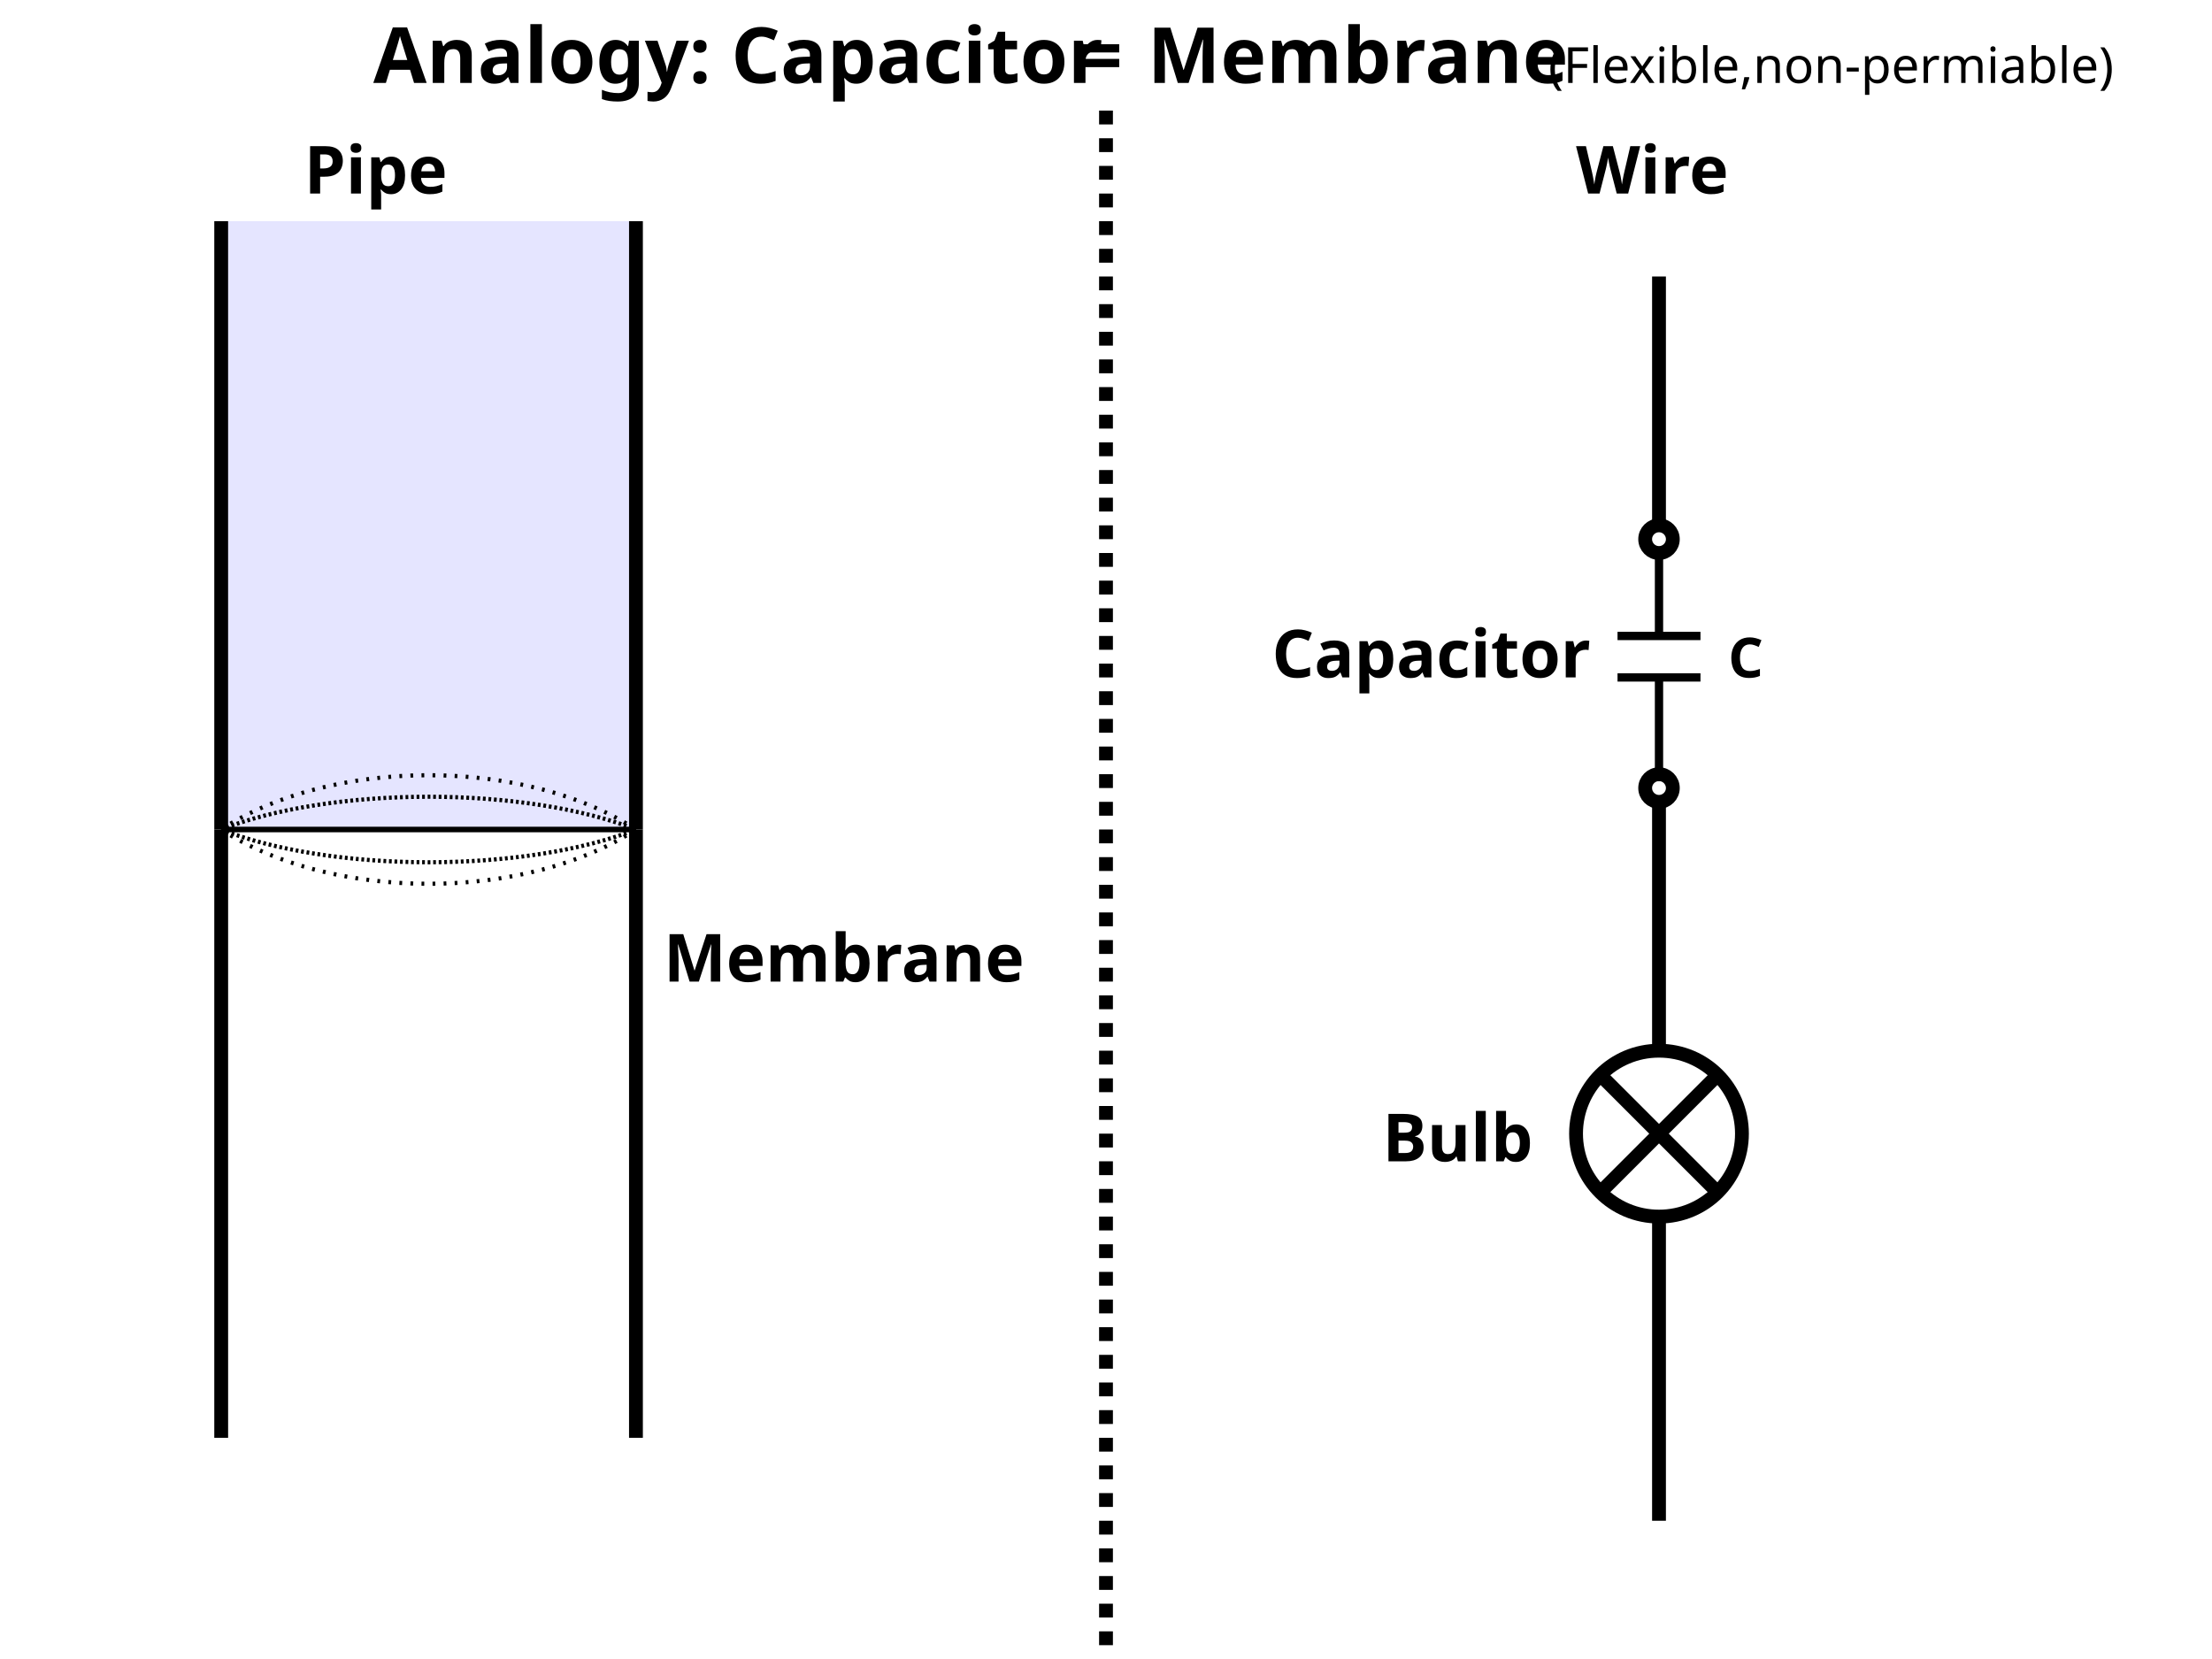
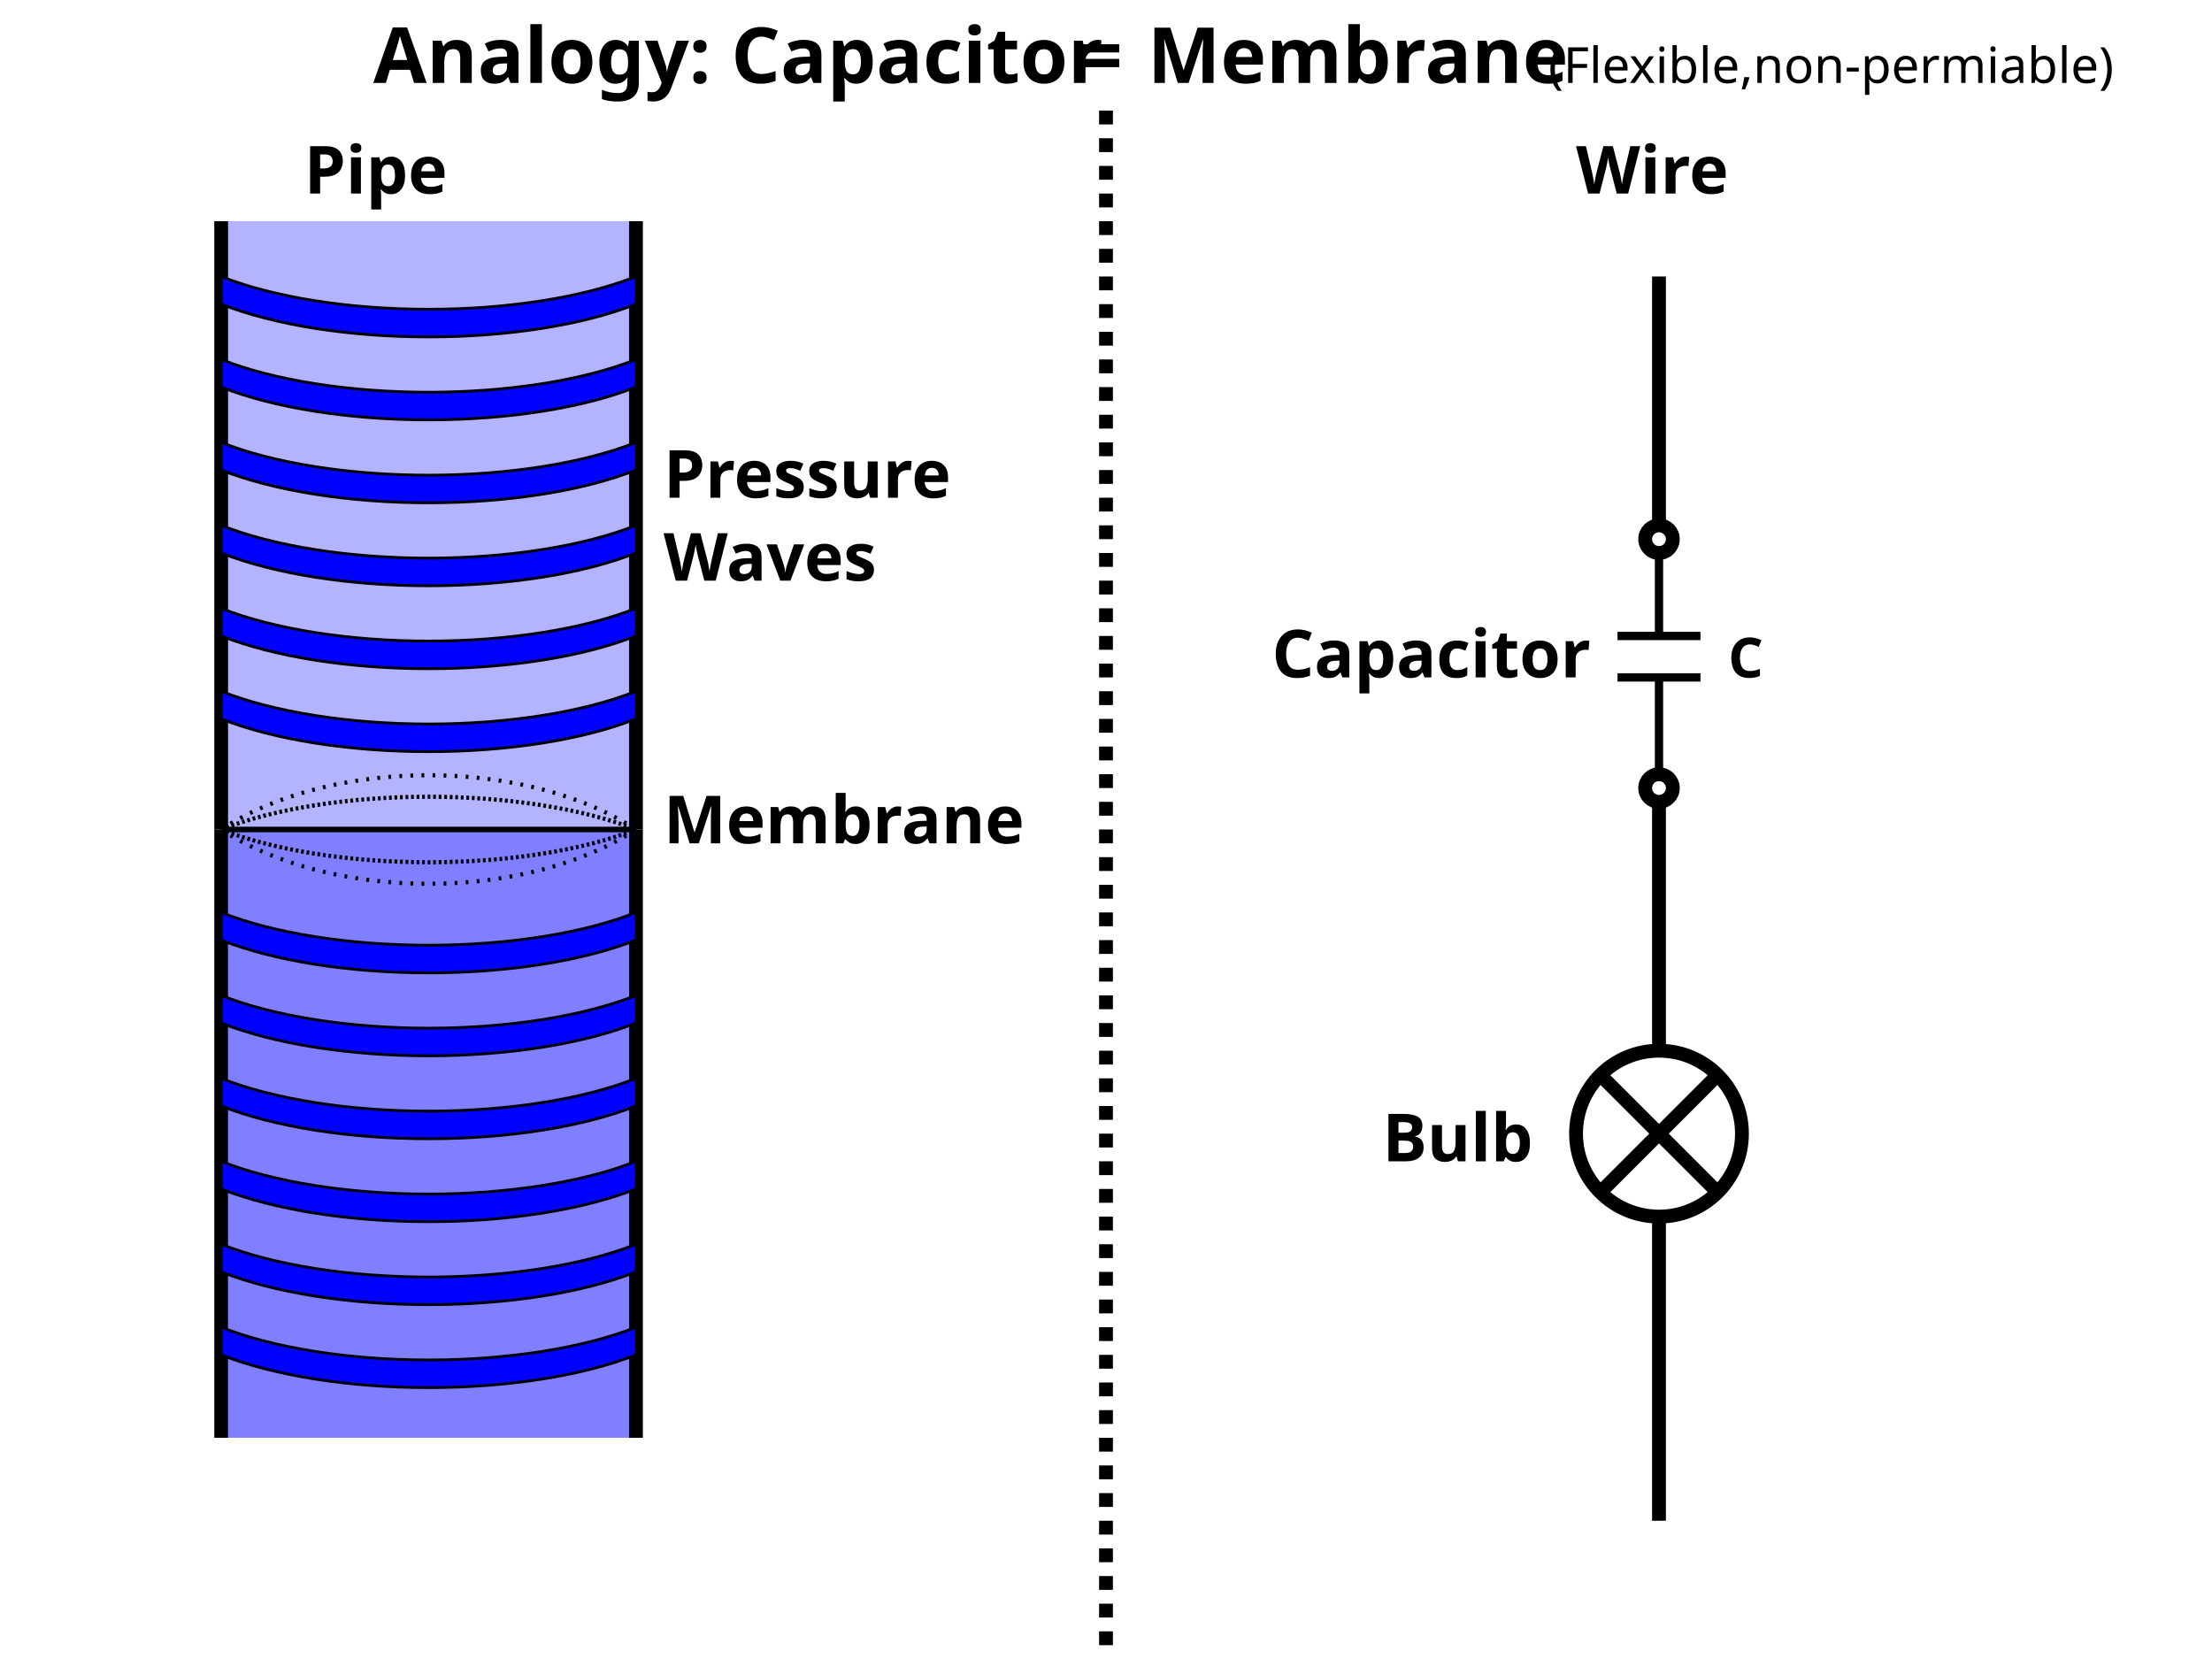
<svg xmlns="http://www.w3.org/2000/svg" xmlns:xlink="http://www.w3.org/1999/xlink" id="svg1" version="1.1" viewBox="0px 0px 800px 600px" width="800px" height="600px" preserveAspectRatio="xMidYMid" fill-rule="evenodd">
  <defs>
    <path id="divider" d="m 0,40 v 600" style="fill:none;fill-opacity:1;stroke:#000000;stroke-width:5;stroke-opacity:1;stroke-dasharray:5,5">
        </path>
    <g id="headline">
      <text font-family="Ubuntu" font-size="28" font-weight="bold" fill="#000000">
        <tspan x="0" y="0">Analogy: Capacitor </tspan>
      </text>
      <text font-family="Ubuntu" font-size="28" font-weight="bold" fill="#000000">
        <tspan x="255" y="0">=</tspan>
      </text>
      <text font-family="Ubuntu" font-size="28" font-weight="bold" fill="#000000">
        <tspan x="280" y="0">Membrane</tspan>
      </text>
      <text font-family="Ubuntu" font-size="18" font-weight="norm" fill="#000000">
        <tspan x="425" y="0">(Flexible,non-permiable)</tspan>
      </text>
    </g>
    <text id="pipe_text" font-family="Ubuntu" font-size="24" font-weight="bold" fill="#000000">
      <tspan>Pipe</tspan>
    </text>
    <text id="membrane_text" font-family="Ubuntu" font-size="24" font-weight="bold" fill="#000000">
      <tspan>Membrane</tspan>
    </text>
    <text id="wire_text" font-family="Ubuntu" font-size="24" font-weight="bold" fill="#000000">
      <tspan>Wire</tspan>
    </text>
    <text id="capacitor_text" font-family="Ubuntu" font-size="24" font-weight="bold" fill="#000000">
      <tspan>Capacitor</tspan>
    </text>
    <text id="bulb_text" font-family="Ubuntu" font-size="24" font-weight="bold" fill="#000000">
      <tspan>Bulb</tspan>
    </text>
+     <text id="waves_text" font-family="Ubuntu" font-size="24" font-weight="bold" fill="#000000">
+       <tspan>Pressure</tspan>
+       <tspan x="0" y="30">Waves</tspan>
+     </text>
    <g id="pipe">
      <path d="m 0,0 v 220" style="fill:none;fill-opacity:1;stroke:#000000;stroke-width:5;stroke-opacity:1">
            </path>
      <path d="m 150,0 v 220" style="fill:none;fill-opacity:1;stroke:#000000;stroke-width:5;stroke-opacity:1">
            </path>
    </g>
-     <polyline id="water" points="2.5,0 147.5,0 147.5,220 2.5,220" style="fill:#0000ff;fill-opacity:0.2;stroke:none;stroke-width:1;stroke-opacity:1">
+     <polyline id="water" points="2.5,0 147.5,0 147.5,220 2.5,220" style="fill:#0000ff;fill-opacity:1;stroke:none;stroke-width:1;stroke-opacity:1">
        </polyline>
-     <g id="full_pipe">
+     <g id="full_pipe_top">
+       <use xlink:href="#pipe" />
+       <use xlink:href="#water" opacity="0.3" />
+     </g>
+     <g id="full_pipe_bottom" transform="scale(1,-1)">
      <use xlink:href="#pipe" />
      <use xlink:href="#water" opacity="0.5" />
    </g>
    <g id="membrane">
      <path style="fill:none;fill-opacity:1;stroke:#000000;stroke-width:2;stroke-opacity:1" d="m 0,0 h 150">
            </path>
      <path style="fill:none;fill-opacity:1;stroke:#000000;stroke-width:1.5;stroke-opacity:1;stroke-dasharray:1,1" d="m 0,0 a 100,35 0 0 1 150,0">
            </path>
      <path style="fill:none;fill-opacity:1;stroke:#000000;stroke-width:1.5;stroke-opacity:1;stroke-dasharray:1,1" d="m 0,0 a 100,35 0 0 1 150,0" transform="scale(1,-1)">
            </path>
      <path style="fill:none;fill-opacity:1;stroke:#000000;stroke-width:1.5;stroke-opacity:1;stroke-dasharray:1,3" d="m 0,0 a 100,58 0 0 1 150,0">
            </path>
      <path style="fill:none;fill-opacity:1;stroke:#000000;stroke-width:1.5;stroke-opacity:1;stroke-dasharray:1,3" d="m 0,0 a 100,58 0 0 1 150,0" transform="scale(1,-1)">
            </path>
+     </g>
+     <path id="wave" style="fill:#0000ff;fill-opacity:1;stroke:#000000;stroke-width:1;stroke-opacity:1" d="m 0,0 v 10 a 100,35 0 0 1 150,0 v -10 m -150,0 a 100,35 0 0 1 150,0" transform="scale(1,-1)">
+         </path>
+     <g id="waves">
+       <use xlink:href="#wave" y="0" />
+       <use xlink:href="#wave" y="30" />
+       <use xlink:href="#wave" y="60" />
+       <use xlink:href="#wave" y="90" />
+       <use xlink:href="#wave" y="120" />
+       <use xlink:href="#wave" y="150" />
+       <use xlink:href="#wave" y="230" />
+       <use xlink:href="#wave" y="260" />
+       <use xlink:href="#wave" y="290" />
+       <use xlink:href="#wave" y="320" />
+       <use xlink:href="#wave" y="350" />
+       <use xlink:href="#wave" y="380" />
    </g>
    <path id="wire" d="m 0,0 v 90 m 0,100 v 90 m 0,60 v 110" style="fill:none;fill-opacity:1;stroke:#000000;stroke-width:5;stroke-opacity:1">
        </path>
    <circle id="contact_point" cx="0" cy="0" r="5" style="fill:none;fill-opacity:1;stroke:#000000;stroke-width:5;stroke-opacity:1">
        </circle>
    <g id="circuit">
      <use xlink:href="#wire" x="0" y="0" />
      <use xlink:href="#contact_point" x="0" y="95" />
      <use xlink:href="#contact_point" x="0" y="185" />
    </g>
    <circle id="bulb_shape" cx="0" cy="0" r="30" style="fill:none;fill-opacity:1;stroke:#000000;stroke-width:5;stroke-opacity:1">
        </circle>
    <circle id="bulb_light" cx="0" cy="0" r="40" style="fill:#e4f40b;fill-opacity:1;stroke:none;stroke-width:1;stroke-opacity:1">
        </circle>
    <path id="bulb_line" d="m 0,0 l 60,0" style="fill:none;fill-opacity:1;stroke:#000000;stroke-width:5;stroke-opacity:1">
        </path>
    <g id="bulb">
      <use xlink:href="#bulb_shape" x="0" y="0" />
      <use xlink:href="#bulb_line" x="-30" y="0" transform="rotate(45)" />
      <use xlink:href="#bulb_line" x="-30" y="0" transform="rotate(-45)" />
    </g>
    <path id="symbol" d="m 0,0 h 20 m 0,-10 v 20 m 10,-20 v 20 m 0,-10 h 25" transform="rotate(90) scale(1.5,1.5)" style="fill:none;fill-opacity:1;stroke:#000000;stroke-width:2;stroke-opacity:1">
        </path>
    <text id="symbol_letter" font-family="Ubuntu" font-size="20" font-weight="bold" fill="#000000">
      <tspan>C</tspan>
    </text>
  </defs>
  <g id="page1">
    <g id="layer1" style="display:inline">
      <rect id="white_background" x="0" y="0" width="800" height="600" fill="white">
            </rect>
    </g>
    <g id="layer2" style="display:inline">
      <use xlink:href="#divider" x="400" />
      <use xlink:href="#headline" x="135" y="30" />
      <use xlink:href="#pipe_text" x="110" y="70" />
-       <use xlink:href="#membrane_text" x="240" y="355" />
+       <use xlink:href="#membrane_text" x="240" y="305" />
+       <use xlink:href="#waves_text" x="240" y="180" />
      <use xlink:href="#wire_text" x="570" y="70" />
      <use xlink:href="#capacitor_text" x="460" y="245" />
      <use xlink:href="#bulb_text" x="500" y="420" />
-       <use xlink:href="#full_pipe" x="80" y="80" />
-       <use xlink:href="#pipe" x="80" y="-520" transform="scale(1,-1)" />
+       <use xlink:href="#full_pipe_top" x="80" y="80" />
+       <use xlink:href="#full_pipe_bottom" x="80" y="520" />
      <use xlink:href="#membrane" x="80" y="300" />
+       <use xlink:href="#waves" x="80" y="110" />
      <use xlink:href="#bulb" x="600" y="410" />
      <use xlink:href="#circuit" x="600" y="100" />
      <use xlink:href="#symbol" x="600" y="200" />
      <use xlink:href="#symbol_letter" x="625" y="245" />
    </g>
  </g>
</svg>
